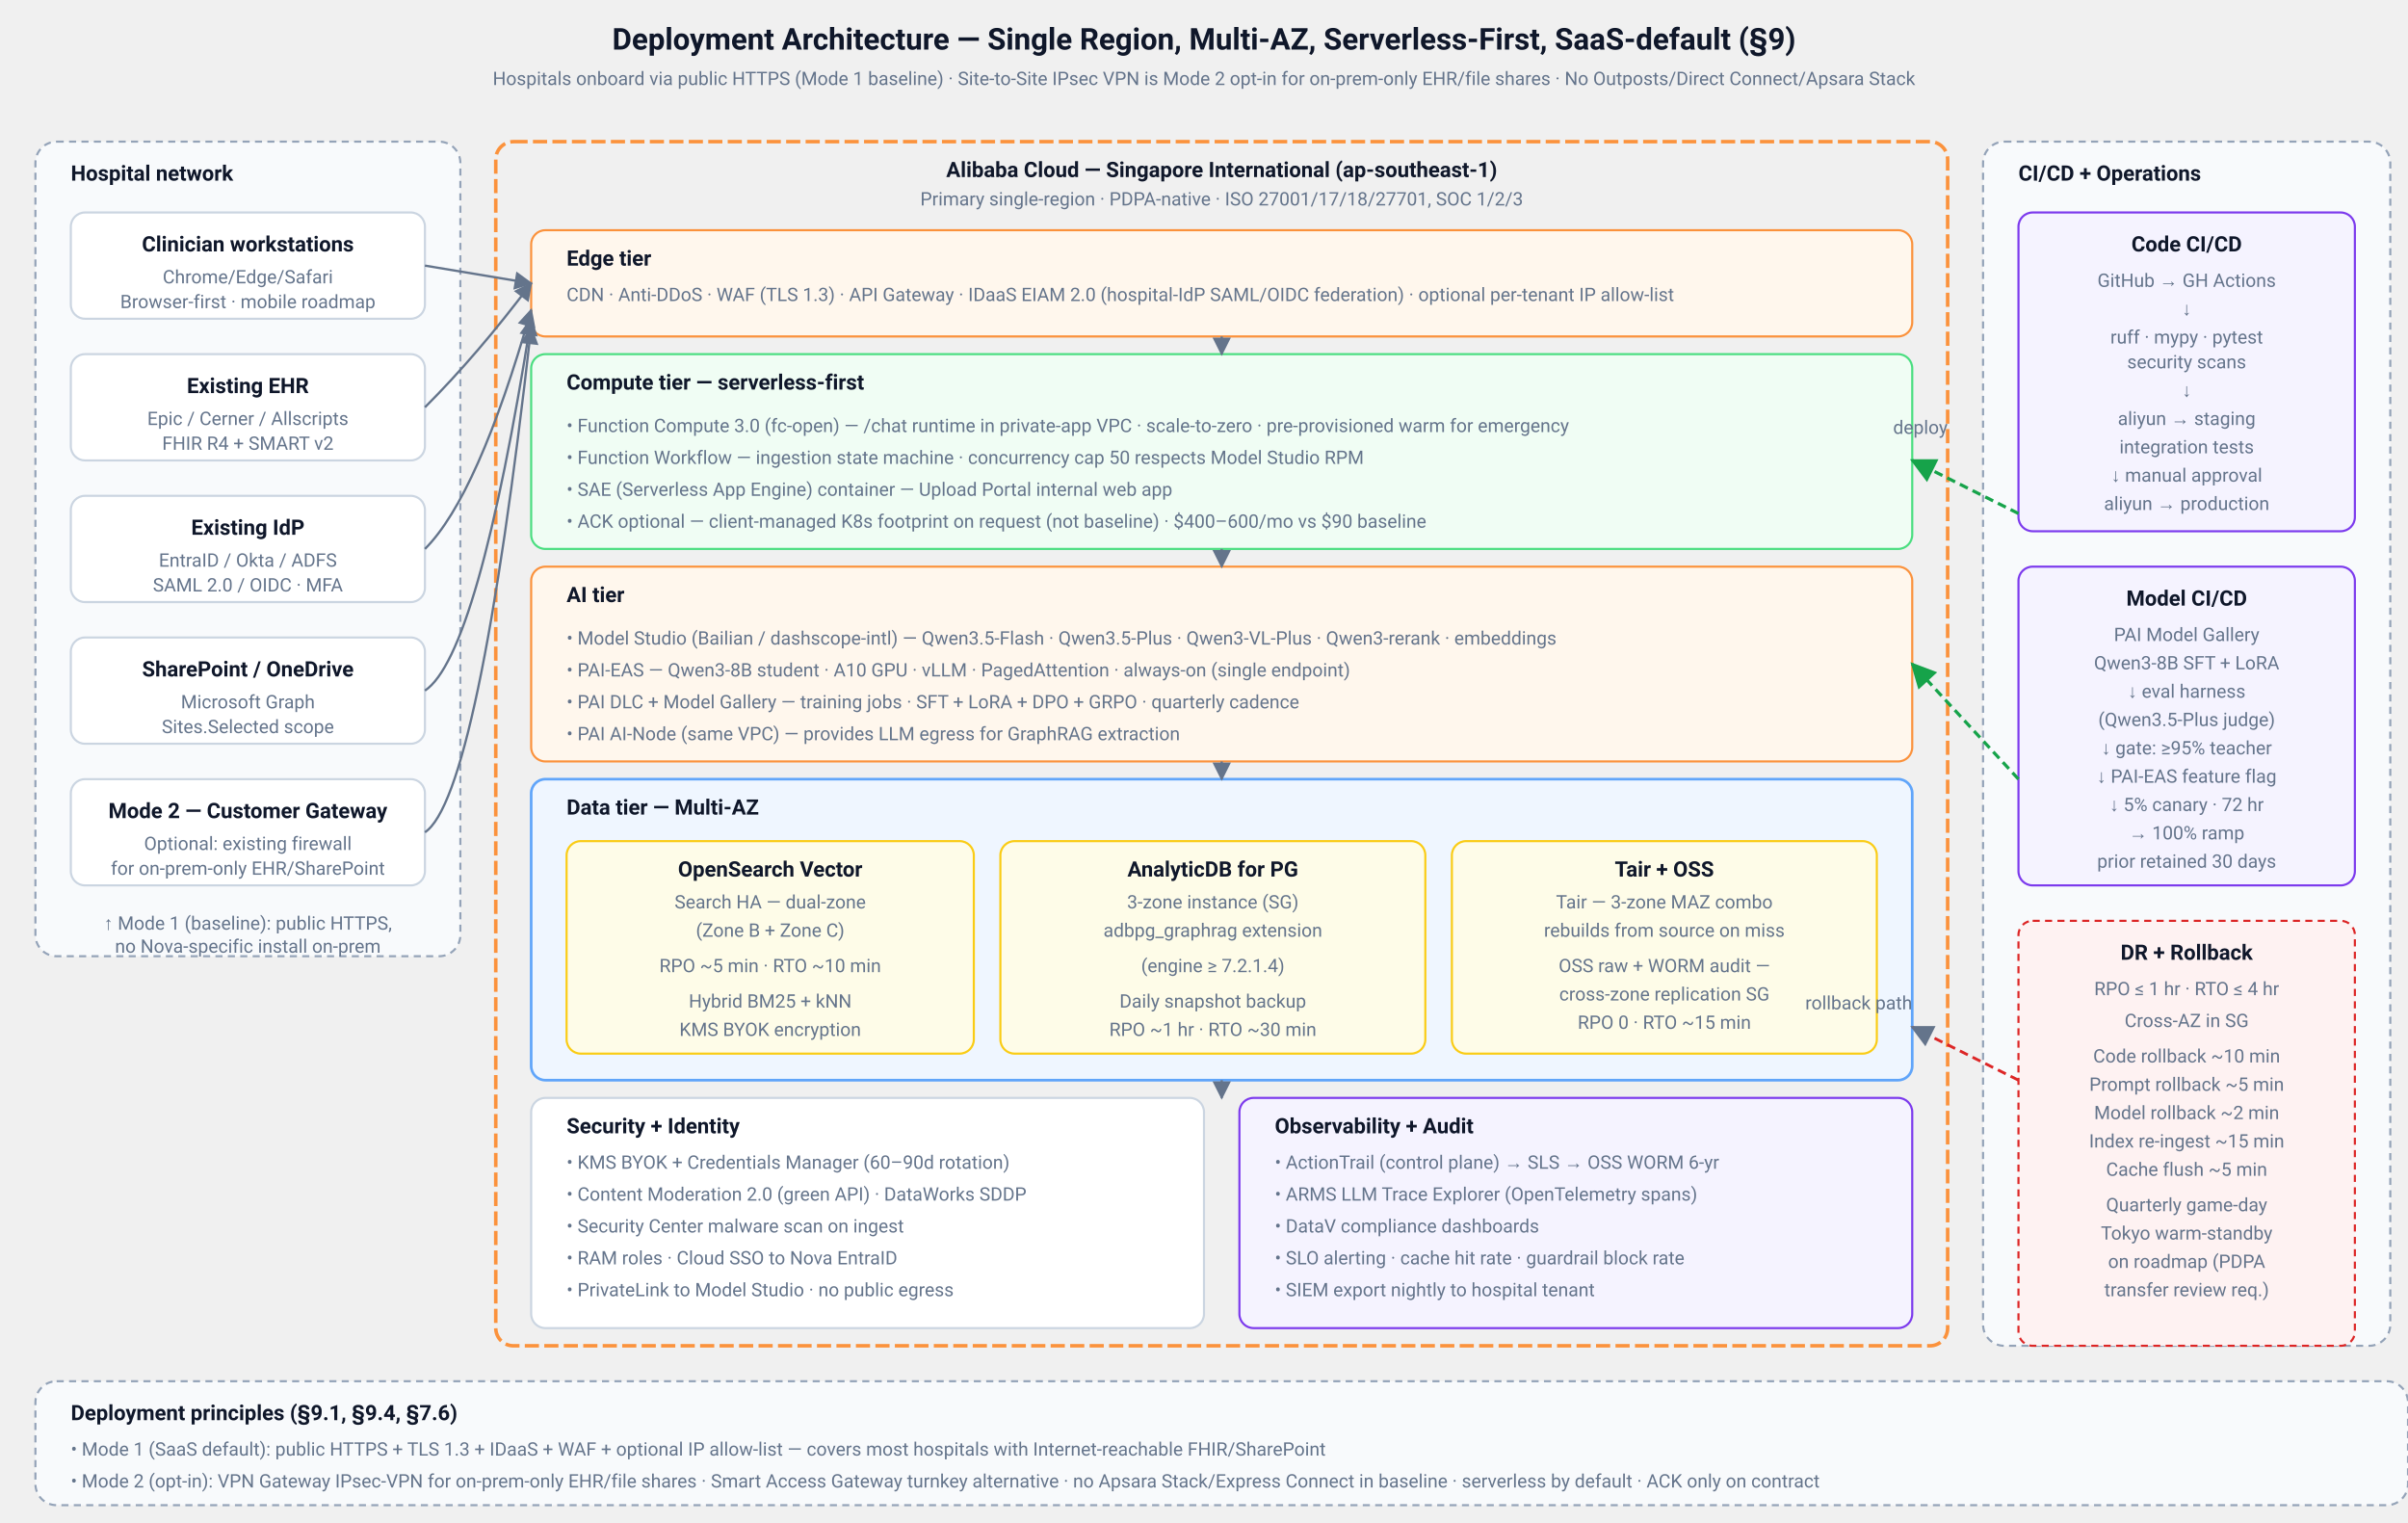
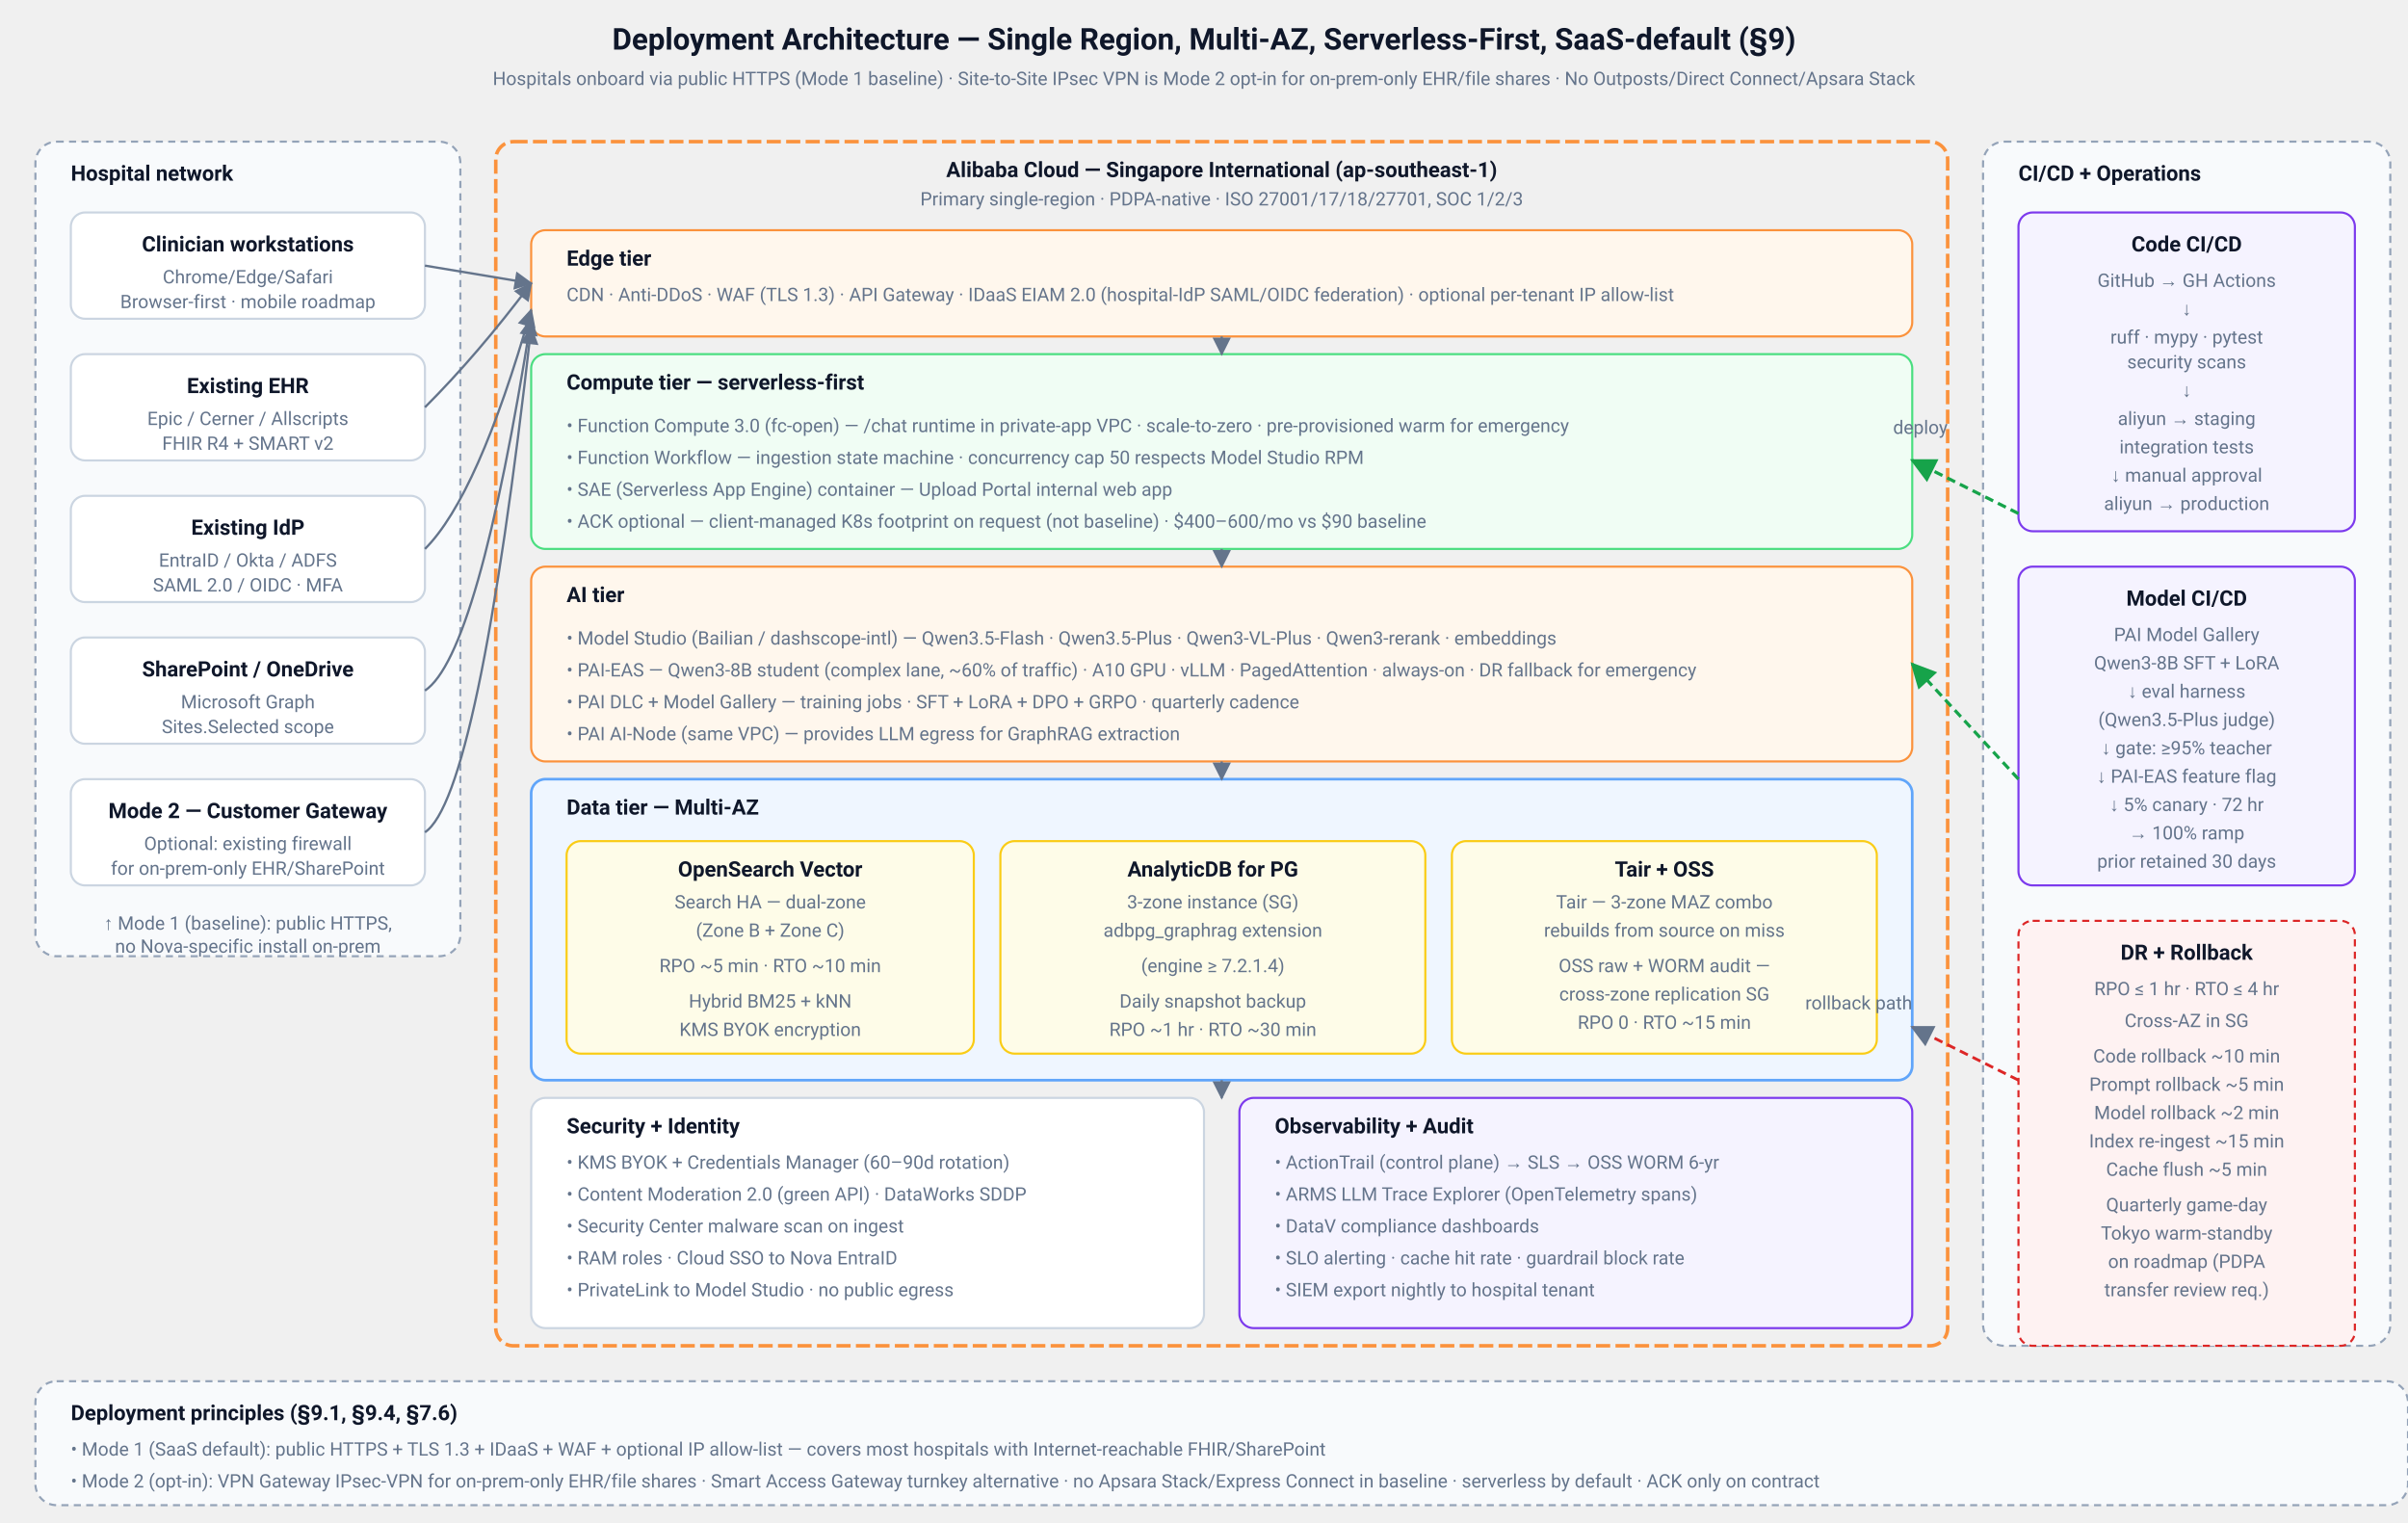
<svg xmlns="http://www.w3.org/2000/svg" viewBox="0 0 1360 860" font-family="-apple-system, Segoe UI, Roboto, Arial, sans-serif" font-size="12">
  <defs>
    <marker id="arr" viewBox="0 0 10 10" refX="9" refY="5" markerWidth="8" markerHeight="8" orient="auto-start-reverse">
      <path d="M0,0 L10,5 L0,10 z" fill="#64748b" />
    </marker>
    <marker id="arr-p" viewBox="0 0 10 10" refX="9" refY="5" markerWidth="8" markerHeight="8" orient="auto-start-reverse">
      <path d="M0,0 L10,5 L0,10 z" fill="#1d4ed8" />
    </marker>
    <marker id="arr-cicd" viewBox="0 0 10 10" refX="9" refY="5" markerWidth="8" markerHeight="8" orient="auto-start-reverse">
      <path d="M0,0 L10,5 L0,10 z" fill="#16a34a" />
    </marker>
    <style>
      .box       { fill:#ffffff; stroke:#cbd5e1; stroke-width:1.2; rx:8; ry:8; }
      .box-az    { fill:#eff6ff; stroke:#60a5fa; stroke-width:1.5; }
      .box-svc   { fill:#f0fdf4; stroke:#4ade80; }
      .box-ali   { fill:#fff7ed; stroke:#fb923c; }
      .box-data  { fill:#fefce8; stroke:#facc15; }
      .box-dr    { fill:#fef2f2; stroke:#dc2626; stroke-dasharray:4 3; }
      .box-ci    { fill:#f5f3ff; stroke:#7c3aed; }
      .group     { fill:#f8fafc; stroke:#94a3b8; stroke-dasharray:4 3; stroke-width:1.2; rx:12; ry:12; }
      .region    { fill:none; stroke:#fb923c; stroke-width:2; stroke-dasharray:8 3; rx:10; ry:10; }
      .title     { font-weight:700; fill:#0f172a; }
      .lbl-sm    { fill:#64748b; font-size:10.5px; }
      .edge      { stroke:#64748b; stroke-width:1.3; fill:none; }
      .edge-p    { stroke:#1d4ed8; stroke-width:1.6; fill:none; }
      .edge-cicd { stroke:#16a34a; stroke-width:1.8; fill:none; stroke-dasharray:5 3; }
      .edge-dr   { stroke:#dc2626; stroke-width:1.6; fill:none; stroke-dasharray:5 3; }
    </style>
  </defs>
  <text x="680" y="28" text-anchor="middle" font-size="17" class="title">Deployment Architecture — Single Region, Multi-AZ, Serverless-First, SaaS-default (§9)</text>
  <text x="680" y="48" text-anchor="middle" class="lbl-sm">Hospitals onboard via public HTTPS (Mode 1 baseline) · Site-to-Site IPsec VPN is Mode 2 opt-in for on-prem-only EHR/file shares · No Outposts/Direct Connect/Apsara Stack</text>
  <rect x="20" y="80" width="240" height="460" class="group" />
  <text x="40" y="102" class="title">Hospital network</text>
  <rect x="40" y="120" width="200" height="60" class="box" />
  <text x="140" y="142" text-anchor="middle" class="title">Clinician workstations</text>
  <text x="140" y="160" text-anchor="middle" class="lbl-sm">Chrome/Edge/Safari</text>
  <text x="140" y="174" text-anchor="middle" class="lbl-sm">Browser-first · mobile roadmap</text>
  <rect x="40" y="200" width="200" height="60" class="box" />
  <text x="140" y="222" text-anchor="middle" class="title">Existing EHR</text>
  <text x="140" y="240" text-anchor="middle" class="lbl-sm">Epic / Cerner / Allscripts</text>
  <text x="140" y="254" text-anchor="middle" class="lbl-sm">FHIR R4 + SMART v2</text>
  <rect x="40" y="280" width="200" height="60" class="box" />
  <text x="140" y="302" text-anchor="middle" class="title">Existing IdP</text>
  <text x="140" y="320" text-anchor="middle" class="lbl-sm">EntraID / Okta / ADFS</text>
  <text x="140" y="334" text-anchor="middle" class="lbl-sm">SAML 2.0 / OIDC · MFA</text>
  <rect x="40" y="360" width="200" height="60" class="box" />
  <text x="140" y="382" text-anchor="middle" class="title">SharePoint / OneDrive</text>
  <text x="140" y="400" text-anchor="middle" class="lbl-sm">Microsoft Graph</text>
  <text x="140" y="414" text-anchor="middle" class="lbl-sm">Sites.Selected scope</text>
  <rect x="40" y="440" width="200" height="60" class="box" />
  <text x="140" y="462" text-anchor="middle" class="title">Mode 2 — Customer Gateway</text>
  <text x="140" y="480" text-anchor="middle" class="lbl-sm">Optional: existing firewall</text>
  <text x="140" y="494" text-anchor="middle" class="lbl-sm">for on-prem-only EHR/SharePoint</text>
  <text x="140" y="525" text-anchor="middle" class="lbl-sm">↑ Mode 1 (baseline): public HTTPS,</text>
  <text x="140" y="538" text-anchor="middle" class="lbl-sm">   no Nova-specific install on-prem</text>
  <rect x="280" y="80" width="820" height="680" class="region" />
  <text x="690" y="100" text-anchor="middle" class="title" fill="#fb923c">Alibaba Cloud — Singapore International (ap-southeast-1)</text>
  <text x="690" y="116" text-anchor="middle" class="lbl-sm">Primary single-region · PDPA-native · ISO 27001/17/18/27701, SOC 1/2/3</text>
  <rect x="300" y="130" width="780" height="60" class="box box-ali" />
  <text x="320" y="150" class="title">Edge tier</text>
  <text x="320" y="170" class="lbl-sm">CDN · Anti-DDoS · WAF (TLS 1.3) · API Gateway · IDaaS EIAM 2.0 (hospital-IdP SAML/OIDC federation) · optional per-tenant IP allow-list</text>
  <rect x="300" y="200" width="780" height="110" class="box box-svc" />
  <text x="320" y="220" class="title">Compute tier — serverless-first</text>
  <text x="320" y="244" class="lbl-sm">• Function Compute 3.0 (fc-open) — /chat runtime in private-app VPC · scale-to-zero · pre-provisioned warm for emergency</text>
  <text x="320" y="262" class="lbl-sm">• Function Workflow — ingestion state machine · concurrency cap 50 respects Model Studio RPM</text>
  <text x="320" y="280" class="lbl-sm">• SAE (Serverless App Engine) container — Upload Portal internal web app</text>
  <text x="320" y="298" class="lbl-sm">• ACK optional — client-managed K8s footprint on request (not baseline) · $400–600/mo vs $90 baseline</text>
  <rect x="300" y="320" width="780" height="110" class="box box-ali" />
  <text x="320" y="340" class="title">AI tier</text>
  <text x="320" y="364" class="lbl-sm">• Model Studio (Bailian / dashscope-intl) — Qwen3.5-Flash · Qwen3.5-Plus · Qwen3-VL-Plus · Qwen3-rerank · embeddings</text>
-   <text x="320" y="382" class="lbl-sm">• PAI-EAS — Qwen3-8B student · A10 GPU · vLLM · PagedAttention · always-on (single endpoint)</text>
+   <text x="320" y="382" class="lbl-sm">• PAI-EAS — Qwen3-8B student (complex lane, ~60% of traffic) · A10 GPU · vLLM · PagedAttention · always-on · DR fallback for emergency</text>
  <text x="320" y="400" class="lbl-sm">• PAI DLC + Model Gallery — training jobs · SFT + LoRA + DPO + GRPO · quarterly cadence</text>
  <text x="320" y="418" class="lbl-sm">• PAI AI-Node (same VPC) — provides LLM egress for GraphRAG extraction</text>
  <rect x="300" y="440" width="780" height="170" class="box box-az" />
  <text x="320" y="460" class="title">Data tier — Multi-AZ</text>
  <rect x="320" y="475" width="230" height="120" class="box box-data" />
  <text x="435" y="495" text-anchor="middle" class="title">OpenSearch Vector</text>
  <text x="435" y="513" text-anchor="middle" class="lbl-sm">Search HA — dual-zone</text>
  <text x="435" y="529" text-anchor="middle" class="lbl-sm">(Zone B + Zone C)</text>
  <text x="435" y="549" text-anchor="middle" class="lbl-sm">RPO ~5 min · RTO ~10 min</text>
  <text x="435" y="569" text-anchor="middle" class="lbl-sm">Hybrid BM25 + kNN</text>
  <text x="435" y="585" text-anchor="middle" class="lbl-sm">KMS BYOK encryption</text>
  <rect x="565" y="475" width="240" height="120" class="box box-data" />
  <text x="685" y="495" text-anchor="middle" class="title">AnalyticDB for PG</text>
  <text x="685" y="513" text-anchor="middle" class="lbl-sm">3-zone instance (SG)</text>
  <text x="685" y="529" text-anchor="middle" class="lbl-sm">adbpg_graphrag extension</text>
  <text x="685" y="549" text-anchor="middle" class="lbl-sm">(engine ≥ 7.2.1.4)</text>
  <text x="685" y="569" text-anchor="middle" class="lbl-sm">Daily snapshot backup</text>
  <text x="685" y="585" text-anchor="middle" class="lbl-sm">RPO ~1 hr · RTO ~30 min</text>
  <rect x="820" y="475" width="240" height="120" class="box box-data" />
  <text x="940" y="495" text-anchor="middle" class="title">Tair + OSS</text>
  <text x="940" y="513" text-anchor="middle" class="lbl-sm">Tair — 3-zone MAZ combo</text>
  <text x="940" y="529" text-anchor="middle" class="lbl-sm">rebuilds from source on miss</text>
  <text x="940" y="549" text-anchor="middle" class="lbl-sm">OSS raw + WORM audit —</text>
  <text x="940" y="565" text-anchor="middle" class="lbl-sm">cross-zone replication SG</text>
  <text x="940" y="581" text-anchor="middle" class="lbl-sm">RPO 0 · RTO ~15 min</text>
  <rect x="300" y="620" width="380" height="130" class="box" />
  <text x="320" y="640" class="title">Security + Identity</text>
  <text x="320" y="660" class="lbl-sm">• KMS BYOK + Credentials Manager (60–90d rotation)</text>
  <text x="320" y="678" class="lbl-sm">• Content Moderation 2.0 (green API) · DataWorks SDDP</text>
  <text x="320" y="696" class="lbl-sm">• Security Center malware scan on ingest</text>
  <text x="320" y="714" class="lbl-sm">• RAM roles · Cloud SSO to Nova EntraID</text>
  <text x="320" y="732" class="lbl-sm">• PrivateLink to Model Studio · no public egress</text>
  <rect x="700" y="620" width="380" height="130" class="box box-ci" />
  <text x="720" y="640" class="title">Observability + Audit</text>
  <text x="720" y="660" class="lbl-sm">• ActionTrail (control plane) → SLS → OSS WORM 6-yr</text>
  <text x="720" y="678" class="lbl-sm">• ARMS LLM Trace Explorer (OpenTelemetry spans)</text>
  <text x="720" y="696" class="lbl-sm">• DataV compliance dashboards</text>
  <text x="720" y="714" class="lbl-sm">• SLO alerting · cache hit rate · guardrail block rate</text>
  <text x="720" y="732" class="lbl-sm">• SIEM export nightly to hospital tenant</text>
  <rect x="1120" y="80" width="230" height="680" class="group" />
  <text x="1140" y="102" class="title">CI/CD + Operations</text>
  <rect x="1140" y="120" width="190" height="180" class="box box-ci" />
  <text x="1235" y="142" text-anchor="middle" class="title">Code CI/CD</text>
  <text x="1235" y="162" text-anchor="middle" class="lbl-sm">GitHub → GH Actions</text>
  <text x="1235" y="178" text-anchor="middle" class="lbl-sm">↓</text>
  <text x="1235" y="194" text-anchor="middle" class="lbl-sm">ruff · mypy · pytest</text>
  <text x="1235" y="208" text-anchor="middle" class="lbl-sm">security scans</text>
  <text x="1235" y="224" text-anchor="middle" class="lbl-sm">↓</text>
  <text x="1235" y="240" text-anchor="middle" class="lbl-sm">aliyun → staging</text>
  <text x="1235" y="256" text-anchor="middle" class="lbl-sm">integration tests</text>
  <text x="1235" y="272" text-anchor="middle" class="lbl-sm">↓ manual approval</text>
  <text x="1235" y="288" text-anchor="middle" class="lbl-sm">aliyun → production</text>
  <rect x="1140" y="320" width="190" height="180" class="box box-ci" />
  <text x="1235" y="342" text-anchor="middle" class="title">Model CI/CD</text>
  <text x="1235" y="362" text-anchor="middle" class="lbl-sm">PAI Model Gallery</text>
  <text x="1235" y="378" text-anchor="middle" class="lbl-sm">Qwen3-8B SFT + LoRA</text>
  <text x="1235" y="394" text-anchor="middle" class="lbl-sm">↓ eval harness</text>
  <text x="1235" y="410" text-anchor="middle" class="lbl-sm">(Qwen3.5-Plus judge)</text>
  <text x="1235" y="426" text-anchor="middle" class="lbl-sm">↓ gate: ≥95% teacher</text>
  <text x="1235" y="442" text-anchor="middle" class="lbl-sm">↓ PAI-EAS feature flag</text>
  <text x="1235" y="458" text-anchor="middle" class="lbl-sm">↓ 5% canary · 72 hr</text>
  <text x="1235" y="474" text-anchor="middle" class="lbl-sm">→ 100% ramp</text>
  <text x="1235" y="490" text-anchor="middle" class="lbl-sm">prior retained 30 days</text>
  <rect x="1140" y="520" width="190" height="240" class="box box-dr" />
  <text x="1235" y="542" text-anchor="middle" class="title">DR + Rollback</text>
  <text x="1235" y="562" text-anchor="middle" class="lbl-sm">RPO ≤ 1 hr · RTO ≤ 4 hr</text>
  <text x="1235" y="580" text-anchor="middle" class="lbl-sm">Cross-AZ in SG</text>
  <text x="1235" y="600" text-anchor="middle" class="lbl-sm">Code rollback ~10 min</text>
  <text x="1235" y="616" text-anchor="middle" class="lbl-sm">Prompt rollback ~5 min</text>
  <text x="1235" y="632" text-anchor="middle" class="lbl-sm">Model rollback ~2 min</text>
  <text x="1235" y="648" text-anchor="middle" class="lbl-sm">Index re-ingest ~15 min</text>
  <text x="1235" y="664" text-anchor="middle" class="lbl-sm">Cache flush ~5 min</text>
  <text x="1235" y="684" text-anchor="middle" class="lbl-sm">Quarterly game-day</text>
  <text x="1235" y="700" text-anchor="middle" class="lbl-sm">Tokyo warm-standby</text>
  <text x="1235" y="716" text-anchor="middle" class="lbl-sm">on roadmap (PDPA</text>
  <text x="1235" y="732" text-anchor="middle" class="lbl-sm">transfer review req.)</text>
  <path d="M240 150 L300 160" class="edge" marker-end="url(#arr)" />
  <path d="M240 230 Q270 200 300 160" class="edge" marker-end="url(#arr)" />
  <path d="M240 310 Q270 280 300 175" class="edge" marker-end="url(#arr)" />
  <path d="M240 390 Q270 370 300 180" class="edge" marker-end="url(#arr)" />
  <path d="M240 470 Q270 450 300 185" class="edge" marker-end="url(#arr)" />
  <path d="M690 190 L690 200" class="edge" marker-end="url(#arr)" />
  <path d="M690 310 L690 320" class="edge" marker-end="url(#arr)" />
  <path d="M690 430 L690 440" class="edge" marker-end="url(#arr)" />
  <path d="M690 610 L690 620" class="edge" marker-end="url(#arr)" />
  <path d="M1140 290 L1080 260" class="edge-cicd" marker-end="url(#arr-cicd)" />
  <text x="1100" y="245" text-anchor="end" class="lbl-sm" fill="#16a34a">deploy</text>
  <path d="M1140 440 L1080 375" class="edge-cicd" marker-end="url(#arr-cicd)" />
  <path d="M1140 610 L1080 580" class="edge-dr" marker-end="url(#arr)" />
  <text x="1080" y="570" text-anchor="end" class="lbl-sm" fill="#dc2626">rollback path</text>
  <rect x="20" y="780" width="1340" height="70" class="group" />
  <text x="40" y="802" class="title">Deployment principles (§9.1, §9.4, §7.6)</text>
  <text x="40" y="822" class="lbl-sm">• Mode 1 (SaaS default): public HTTPS + TLS 1.3 + IDaaS + WAF + optional IP allow-list — covers most hospitals with Internet-reachable FHIR/SharePoint</text>
  <text x="40" y="840" class="lbl-sm">• Mode 2 (opt-in): VPN Gateway IPsec-VPN for on-prem-only EHR/file shares · Smart Access Gateway turnkey alternative · no Apsara Stack/Express Connect in baseline · serverless by default · ACK only on contract</text>
</svg>
